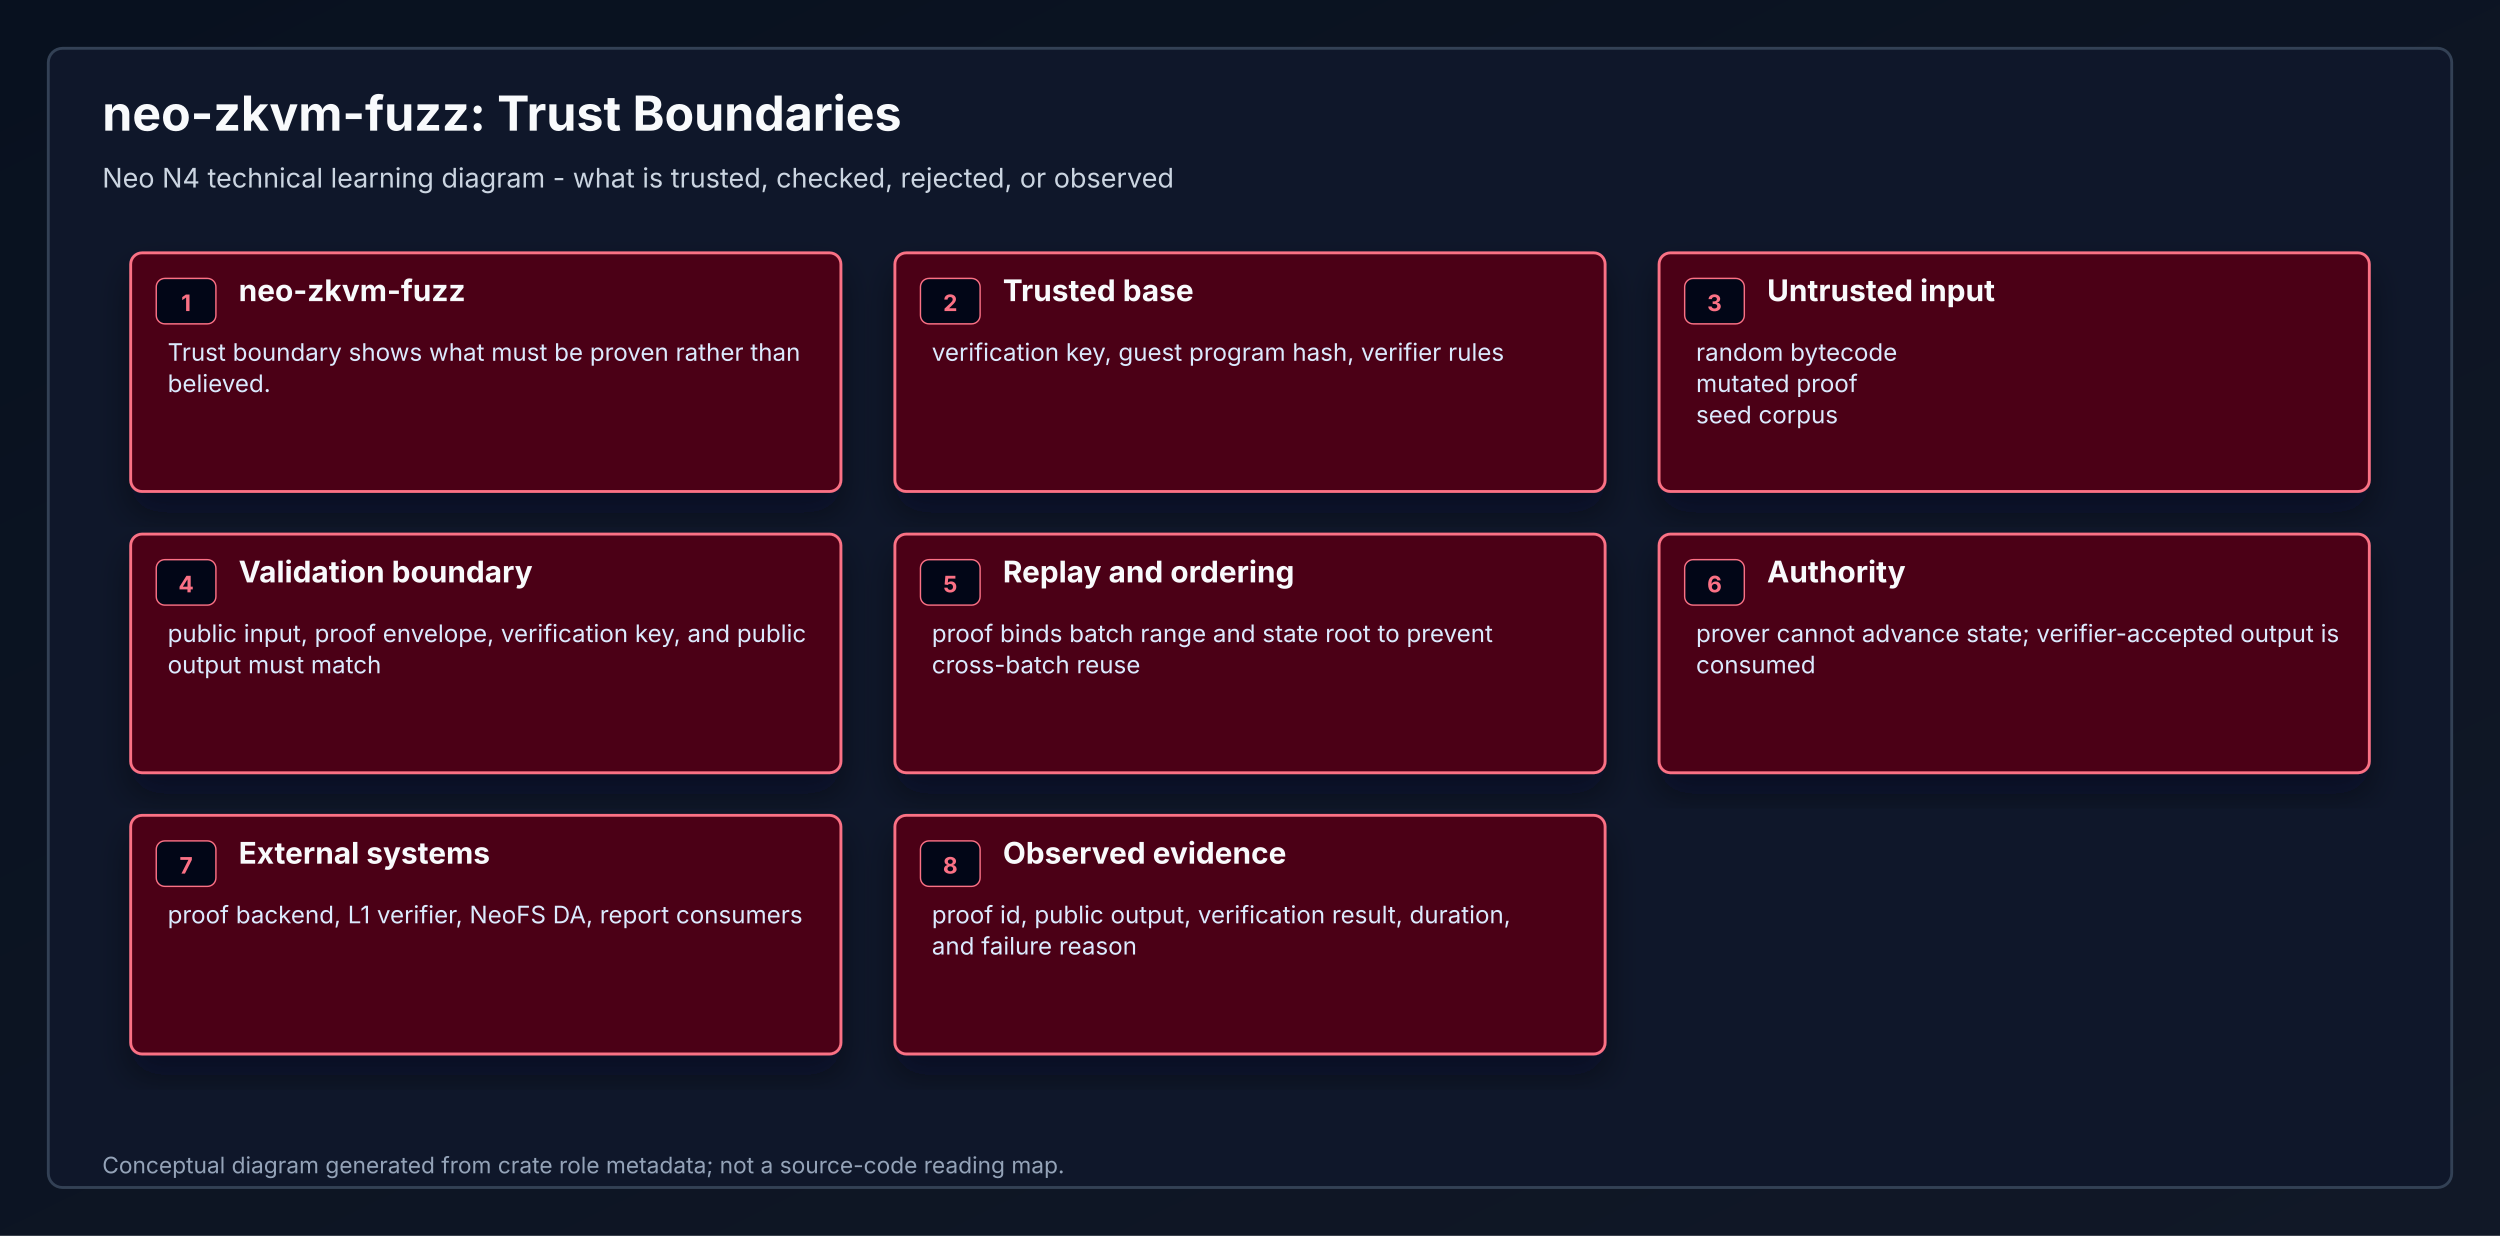
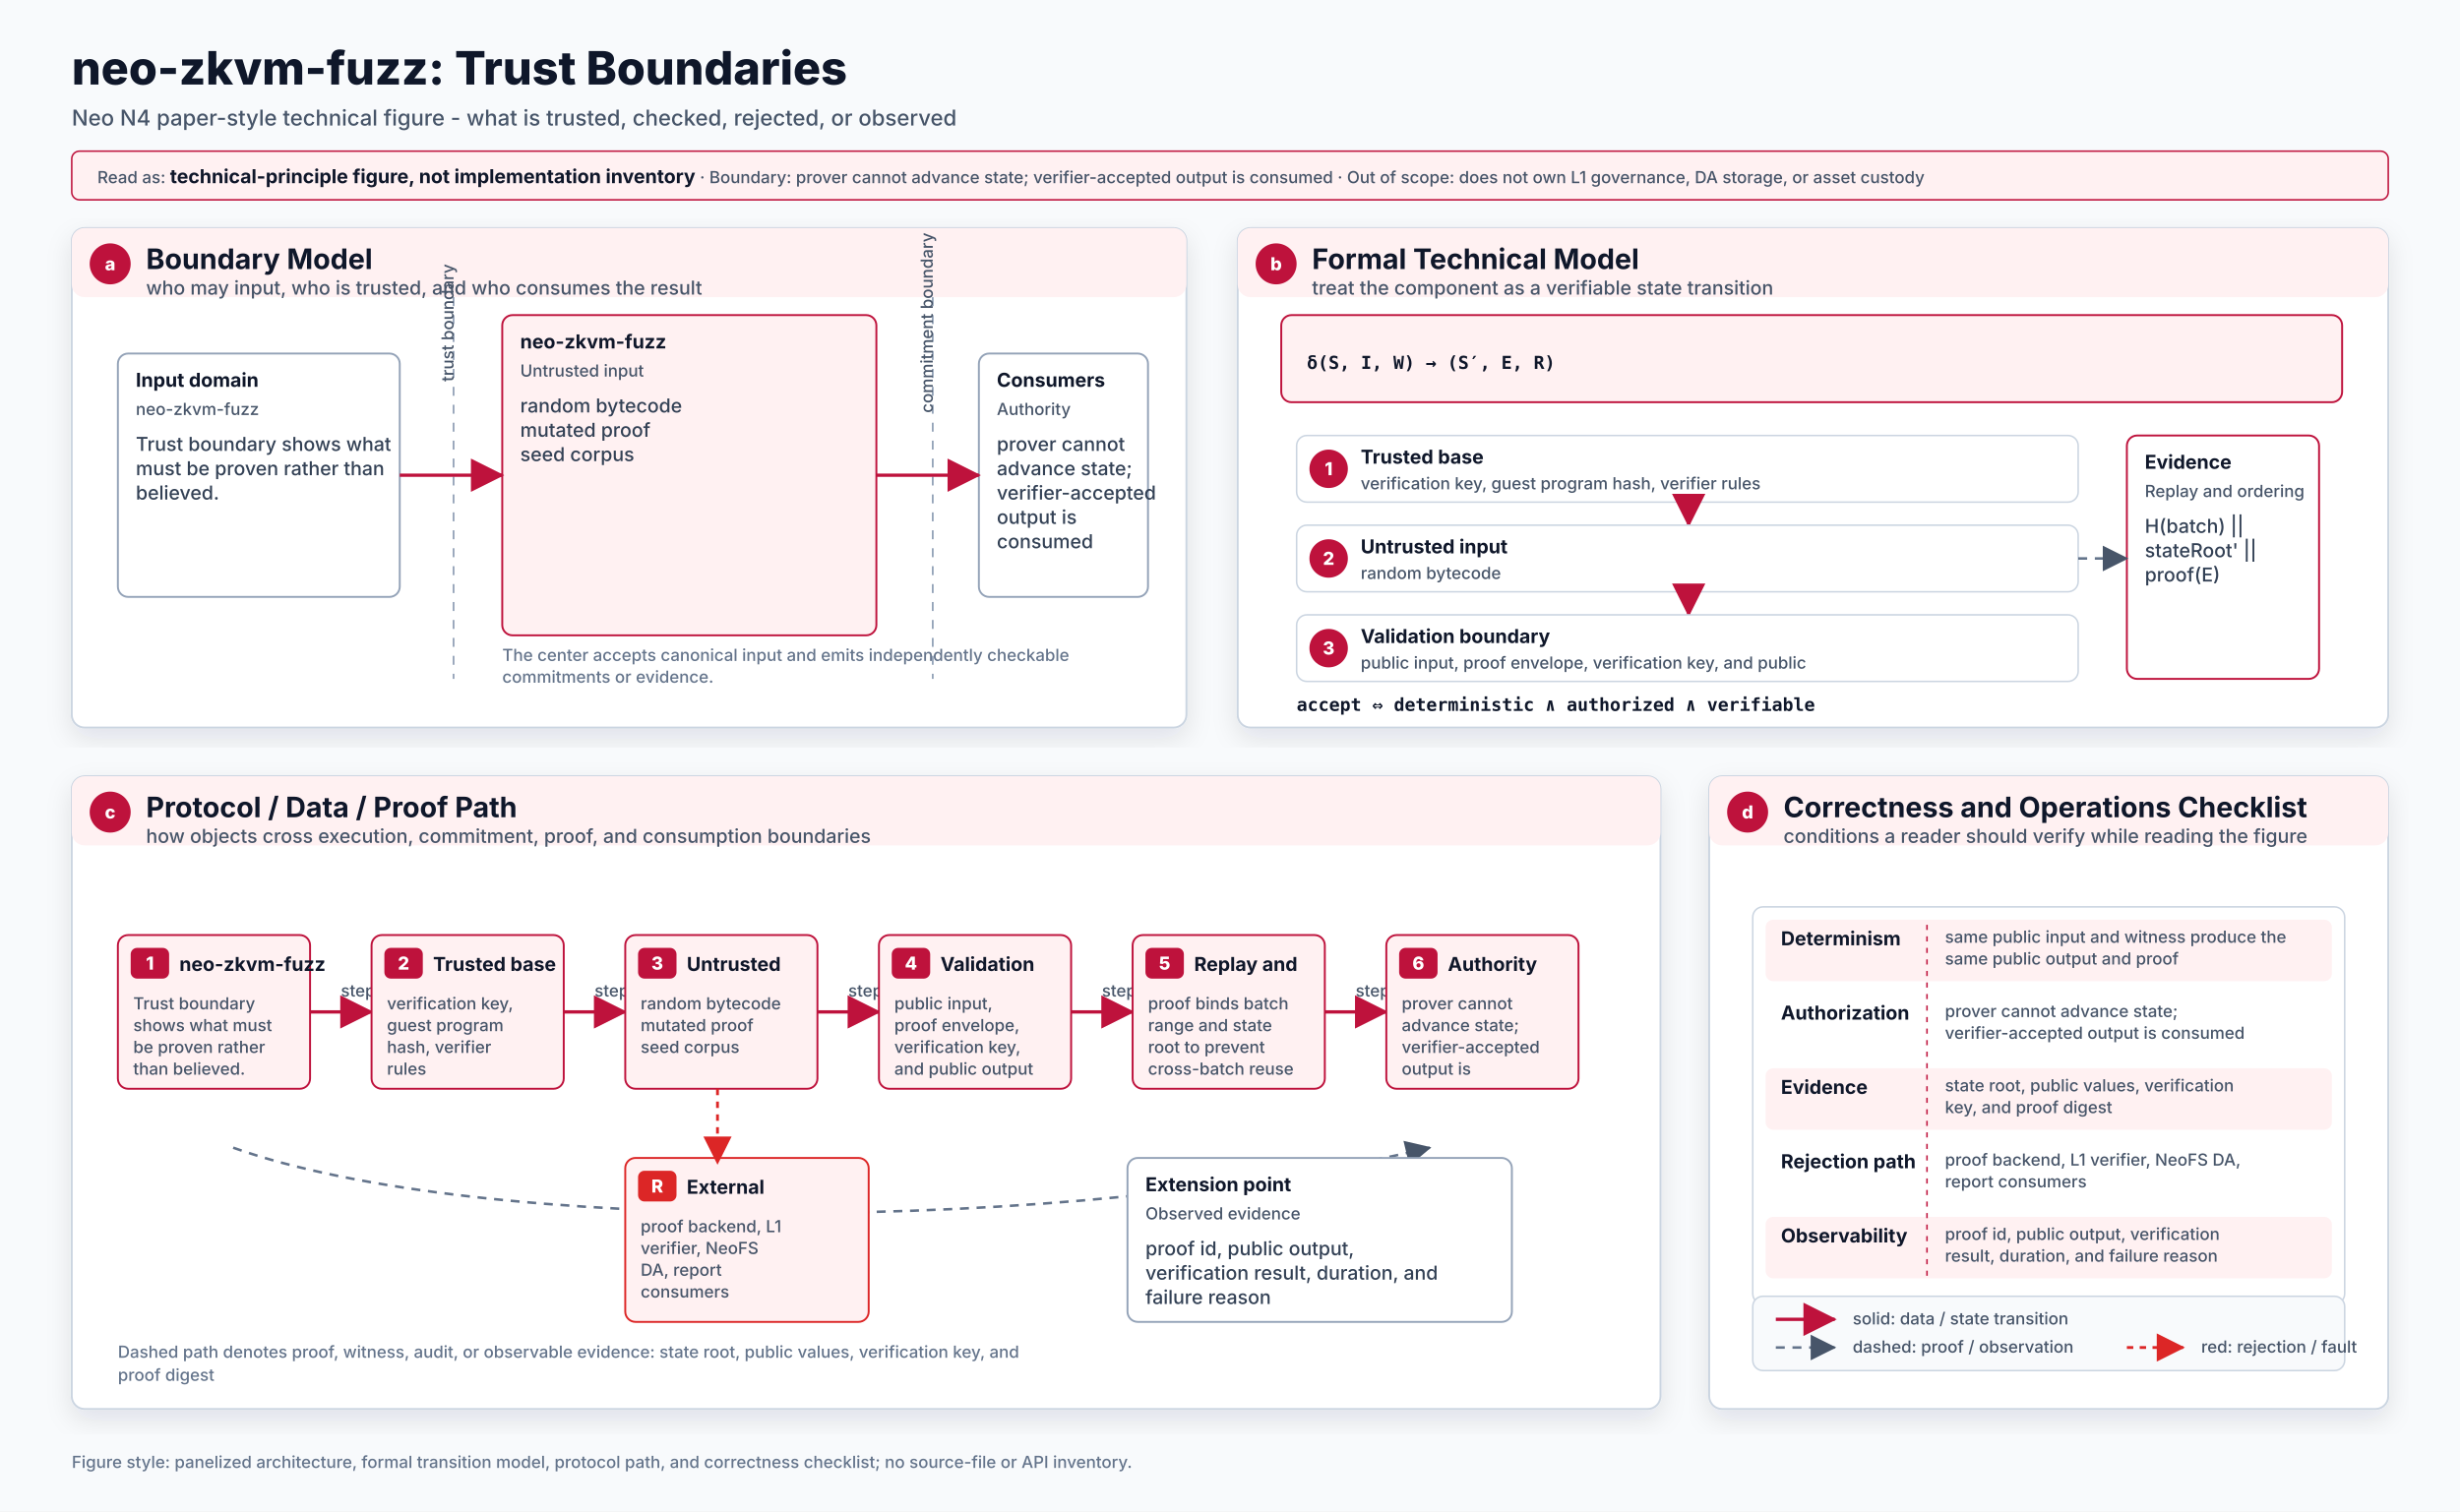
- <svg xmlns="http://www.w3.org/2000/svg" width="1760" height="870" viewBox="0 0 1760 870" role="img" aria-label="neo-zkvm-fuzz Trust Boundaries">
+ <svg xmlns="http://www.w3.org/2000/svg" width="1920" height="1180" viewBox="0 0 1920 1180" role="img" aria-label="neo-zkvm-fuzz Trust Boundaries">
  <defs>
-     <linearGradient id="bg" x1="0" y1="0" x2="1" y2="1">
-       <stop offset="0%" stop-color="#08111f" />
-       <stop offset="100%" stop-color="#111827" />
-     </linearGradient>
-     <filter id="shadow" x="-15%" y="-15%" width="130%" height="130%">
-       <feDropShadow dx="0" dy="14" stdDeviation="12" flood-color="#020617" flood-opacity="0.42" />
+     <marker id="arrow" viewBox="0 0 10 10" refX="9.4" refY="5" markerWidth="10" markerHeight="10" orient="auto">
+       <path d="M0,0 L10,5 L0,10 Z" fill="#475569" />
+     </marker>
+     <marker id="arrowAccent" viewBox="0 0 10 10" refX="9.4" refY="5" markerWidth="10" markerHeight="10" orient="auto">
+       <path d="M0,0 L10,5 L0,10 Z" fill="#be123c" />
+     </marker>
+     <marker id="arrowFault" viewBox="0 0 10 10" refX="9.4" refY="5" markerWidth="10" markerHeight="10" orient="auto">
+       <path d="M0,0 L10,5 L0,10 Z" fill="#dc2626" />
+     </marker>
+     <filter id="paperShadow" x="-3%" y="-4%" width="106%" height="108%">
+       <feDropShadow dx="0" dy="8" stdDeviation="10" flood-color="#0f172a" flood-opacity="0.10" />
    </filter>
+     <style>
+ .bg{fill:#f8fafc}.panel{fill:#ffffff;stroke:#cbd5e1;stroke-width:1.5;filter:url(#paperShadow)}
+ .panelTitle{font:700 22px 'Inter','Segoe UI',Arial,sans-serif;fill:#0f172a}.panelSub{font:500 15px 'Inter','Segoe UI',Arial,sans-serif;fill:#475569}
+ .title{font:800 36px 'Inter','Segoe UI',Arial,sans-serif;fill:#0f172a}.subtitle{font:500 17px 'Inter','Segoe UI',Arial,sans-serif;fill:#475569}
+ .small{font:500 13px 'Inter','Segoe UI',Arial,sans-serif;fill:#475569}.body{font:500 15px 'Inter','Segoe UI',Arial,sans-serif;fill:#334155}
+ .bodyStrong{font:750 15px 'Inter','Segoe UI',Arial,sans-serif;fill:#0f172a}.mono{font:650 14px 'Cascadia Mono','SFMono-Regular',Consolas,monospace;fill:#0f172a}
+ .label{font:800 14px 'Inter','Segoe UI',Arial,sans-serif;fill:#ffffff}.caption{font:500 13px 'Inter','Segoe UI',Arial,sans-serif;fill:#64748b}
+ .arrow{stroke:#475569;stroke-width:2.2;fill:none;marker-end:url(#arrow)}.arrowAccent{stroke:#be123c;stroke-width:2.6;fill:none;marker-end:url(#arrowAccent)}.arrowDash{stroke:#64748b;stroke-width:2;fill:none;stroke-dasharray:7 6;marker-end:url(#arrow)}.arrowFault{stroke:#dc2626;stroke-width:2.2;fill:none;stroke-dasharray:5 5;marker-end:url(#arrowFault)}
+ </style>
  </defs>
-   <rect width="1760" height="100%" fill="url(#bg)" />
-   <rect x="34" y="34" width="1692" height="802" rx="10" fill="#0f172a" stroke="#334155" stroke-width="2" />
-   <text x="72" y="92" fill="#f8fafc" font-family="Inter,Segoe UI,Arial,sans-serif" font-size="34" font-weight="700">neo-zkvm-fuzz: Trust Boundaries</text>
-   <text x="72" y="132" fill="#cbd5e1" font-family="Inter,Segoe UI,Arial,sans-serif" font-size="19">Neo N4 technical learning diagram - what is trusted, checked, rejected, or observed</text>
-   <rect x="92" y="178" width="500" height="168" rx="8" fill="#4c0519" stroke="#fb7185" stroke-width="2" filter="url(#shadow)" />
-   <rect x="110" y="196" width="42" height="32" rx="6" fill="#020617" stroke="#fb7185" stroke-width="1" />
-   <text x="131" y="219" text-anchor="middle" fill="#fb7185" font-family="Inter,Segoe UI,Arial,sans-serif" font-size="16" font-weight="700">1</text>
-   <text x="168" y="212" fill="#f8fafc" font-family="Inter,Segoe UI,Arial,sans-serif" font-size="21" font-weight="700">neo-zkvm-fuzz</text>
-   <text x="118" y="254" fill="#dbeafe" font-family="Inter,Segoe UI,Arial,sans-serif" font-size="17">Trust boundary shows what must be proven rather than</text>
-   <text x="118" y="276" fill="#dbeafe" font-family="Inter,Segoe UI,Arial,sans-serif" font-size="17">believed.</text>
-   <rect x="630" y="178" width="500" height="168" rx="8" fill="#4c0519" stroke="#fb7185" stroke-width="2" filter="url(#shadow)" />
-   <rect x="648" y="196" width="42" height="32" rx="6" fill="#020617" stroke="#fb7185" stroke-width="1" />
-   <text x="669" y="219" text-anchor="middle" fill="#fb7185" font-family="Inter,Segoe UI,Arial,sans-serif" font-size="16" font-weight="700">2</text>
-   <text x="706" y="212" fill="#f8fafc" font-family="Inter,Segoe UI,Arial,sans-serif" font-size="21" font-weight="700">Trusted base</text>
-   <text x="656" y="254" fill="#dbeafe" font-family="Inter,Segoe UI,Arial,sans-serif" font-size="17">verification key, guest program hash, verifier rules</text>
-   <rect x="1168" y="178" width="500" height="168" rx="8" fill="#4c0519" stroke="#fb7185" stroke-width="2" filter="url(#shadow)" />
-   <rect x="1186" y="196" width="42" height="32" rx="6" fill="#020617" stroke="#fb7185" stroke-width="1" />
-   <text x="1207" y="219" text-anchor="middle" fill="#fb7185" font-family="Inter,Segoe UI,Arial,sans-serif" font-size="16" font-weight="700">3</text>
-   <text x="1244" y="212" fill="#f8fafc" font-family="Inter,Segoe UI,Arial,sans-serif" font-size="21" font-weight="700">Untrusted input</text>
-   <text x="1194" y="254" fill="#dbeafe" font-family="Inter,Segoe UI,Arial,sans-serif" font-size="17">random bytecode</text>
-   <text x="1194" y="276" fill="#dbeafe" font-family="Inter,Segoe UI,Arial,sans-serif" font-size="17">mutated proof</text>
-   <text x="1194" y="298" fill="#dbeafe" font-family="Inter,Segoe UI,Arial,sans-serif" font-size="17">seed corpus</text>
-   <rect x="92" y="376" width="500" height="168" rx="8" fill="#4c0519" stroke="#fb7185" stroke-width="2" filter="url(#shadow)" />
-   <rect x="110" y="394" width="42" height="32" rx="6" fill="#020617" stroke="#fb7185" stroke-width="1" />
-   <text x="131" y="417" text-anchor="middle" fill="#fb7185" font-family="Inter,Segoe UI,Arial,sans-serif" font-size="16" font-weight="700">4</text>
-   <text x="168" y="410" fill="#f8fafc" font-family="Inter,Segoe UI,Arial,sans-serif" font-size="21" font-weight="700">Validation boundary</text>
-   <text x="118" y="452" fill="#dbeafe" font-family="Inter,Segoe UI,Arial,sans-serif" font-size="17">public input, proof envelope, verification key, and public</text>
-   <text x="118" y="474" fill="#dbeafe" font-family="Inter,Segoe UI,Arial,sans-serif" font-size="17">output must match</text>
-   <rect x="630" y="376" width="500" height="168" rx="8" fill="#4c0519" stroke="#fb7185" stroke-width="2" filter="url(#shadow)" />
-   <rect x="648" y="394" width="42" height="32" rx="6" fill="#020617" stroke="#fb7185" stroke-width="1" />
-   <text x="669" y="417" text-anchor="middle" fill="#fb7185" font-family="Inter,Segoe UI,Arial,sans-serif" font-size="16" font-weight="700">5</text>
-   <text x="706" y="410" fill="#f8fafc" font-family="Inter,Segoe UI,Arial,sans-serif" font-size="21" font-weight="700">Replay and ordering</text>
-   <text x="656" y="452" fill="#dbeafe" font-family="Inter,Segoe UI,Arial,sans-serif" font-size="17">proof binds batch range and state root to prevent</text>
-   <text x="656" y="474" fill="#dbeafe" font-family="Inter,Segoe UI,Arial,sans-serif" font-size="17">cross-batch reuse</text>
-   <rect x="1168" y="376" width="500" height="168" rx="8" fill="#4c0519" stroke="#fb7185" stroke-width="2" filter="url(#shadow)" />
-   <rect x="1186" y="394" width="42" height="32" rx="6" fill="#020617" stroke="#fb7185" stroke-width="1" />
-   <text x="1207" y="417" text-anchor="middle" fill="#fb7185" font-family="Inter,Segoe UI,Arial,sans-serif" font-size="16" font-weight="700">6</text>
-   <text x="1244" y="410" fill="#f8fafc" font-family="Inter,Segoe UI,Arial,sans-serif" font-size="21" font-weight="700">Authority</text>
-   <text x="1194" y="452" fill="#dbeafe" font-family="Inter,Segoe UI,Arial,sans-serif" font-size="17">prover cannot advance state; verifier-accepted output is</text>
-   <text x="1194" y="474" fill="#dbeafe" font-family="Inter,Segoe UI,Arial,sans-serif" font-size="17">consumed</text>
-   <rect x="92" y="574" width="500" height="168" rx="8" fill="#4c0519" stroke="#fb7185" stroke-width="2" filter="url(#shadow)" />
-   <rect x="110" y="592" width="42" height="32" rx="6" fill="#020617" stroke="#fb7185" stroke-width="1" />
-   <text x="131" y="615" text-anchor="middle" fill="#fb7185" font-family="Inter,Segoe UI,Arial,sans-serif" font-size="16" font-weight="700">7</text>
-   <text x="168" y="608" fill="#f8fafc" font-family="Inter,Segoe UI,Arial,sans-serif" font-size="21" font-weight="700">External systems</text>
-   <text x="118" y="650" fill="#dbeafe" font-family="Inter,Segoe UI,Arial,sans-serif" font-size="17">proof backend, L1 verifier, NeoFS DA, report consumers</text>
-   <rect x="630" y="574" width="500" height="168" rx="8" fill="#4c0519" stroke="#fb7185" stroke-width="2" filter="url(#shadow)" />
-   <rect x="648" y="592" width="42" height="32" rx="6" fill="#020617" stroke="#fb7185" stroke-width="1" />
-   <text x="669" y="615" text-anchor="middle" fill="#fb7185" font-family="Inter,Segoe UI,Arial,sans-serif" font-size="16" font-weight="700">8</text>
-   <text x="706" y="608" fill="#f8fafc" font-family="Inter,Segoe UI,Arial,sans-serif" font-size="21" font-weight="700">Observed evidence</text>
-   <text x="656" y="650" fill="#dbeafe" font-family="Inter,Segoe UI,Arial,sans-serif" font-size="17">proof id, public output, verification result, duration,</text>
-   <text x="656" y="672" fill="#dbeafe" font-family="Inter,Segoe UI,Arial,sans-serif" font-size="17">and failure reason</text>
-   <text x="72" y="826" fill="#94a3b8" font-family="Inter,Segoe UI,Arial,sans-serif" font-size="16">Conceptual diagram generated from crate role metadata; not a source-code reading map.</text>
+   <rect class="bg" width="1920" height="1180" />
+   <text x="56" y="66" class="title">neo-zkvm-fuzz: Trust Boundaries</text>
+   <text x="56" y="98" class="subtitle">Neo N4 paper-style technical figure - what is trusted, checked, rejected, or observed</text>
+   <rect x="56" y="118" width="1808" height="38" rx="6" fill="#fff1f2" stroke="#be123c" stroke-width="1.2" />
+   <text x="76" y="143" class="small">Read as: <tspan class="bodyStrong">technical-principle figure, not implementation inventory</tspan> · Boundary: prover cannot advance state; verifier-accepted output is consumed · Out of scope: does not own L1 governance, DA storage, or asset custody</text>
+   <rect x="56" y="178" width="870" height="390" rx="10" class="panel" />
+   <rect x="56" y="178" width="870" height="54" rx="10" fill="#fff1f2" stroke="#cbd5e1" stroke-width="0" />
+   <circle cx="86" cy="206" r="16" fill="#be123c" />
+   <text x="86" y="211" text-anchor="middle" class="label">a</text>
+   <text x="114" y="210" class="panelTitle">Boundary Model</text>
+   <text x="114" y="230" class="panelSub">who may input, who is trusted, and who consumes the result</text>
+   <rect x="966" y="178" width="898" height="390" rx="10" class="panel" />
+   <rect x="966" y="178" width="898" height="54" rx="10" fill="#fff1f2" stroke="#cbd5e1" stroke-width="0" />
+   <circle cx="996" cy="206" r="16" fill="#be123c" />
+   <text x="996" y="211" text-anchor="middle" class="label">b</text>
+   <text x="1024" y="210" class="panelTitle">Formal Technical Model</text>
+   <text x="1024" y="230" class="panelSub">treat the component as a verifiable state transition</text>
+   <rect x="56" y="606" width="1240" height="494" rx="10" class="panel" />
+   <rect x="56" y="606" width="1240" height="54" rx="10" fill="#fff1f2" stroke="#cbd5e1" stroke-width="0" />
+   <circle cx="86" cy="634" r="16" fill="#be123c" />
+   <text x="86" y="639" text-anchor="middle" class="label">c</text>
+   <text x="114" y="638" class="panelTitle">Protocol / Data / Proof Path</text>
+   <text x="114" y="658" class="panelSub">how objects cross execution, commitment, proof, and consumption boundaries</text>
+   <rect x="1334" y="606" width="530" height="494" rx="10" class="panel" />
+   <rect x="1334" y="606" width="530" height="54" rx="10" fill="#fff1f2" stroke="#cbd5e1" stroke-width="0" />
+   <circle cx="1364" cy="634" r="16" fill="#be123c" />
+   <text x="1364" y="639" text-anchor="middle" class="label">d</text>
+   <text x="1392" y="638" class="panelTitle">Correctness and Operations Checklist</text>
+   <text x="1392" y="658" class="panelSub">conditions a reader should verify while reading the figure</text>
+   <rect x="92" y="276" width="220" height="190" rx="8" fill="#ffffff" stroke="#94a3b8" stroke-width="1.5" />
+   <text x="106" y="302" class="bodyStrong">Input domain</text>
+   <text x="106" y="324" class="small">neo-zkvm-fuzz</text>
+   <text x="106" y="352" class="body">Trust boundary shows what</text>
+   <text x="106" y="371" class="body">must be proven rather than</text>
+   <text x="106" y="390" class="body">believed.</text>
+   <line x1="354" y1="232" x2="354" y2="530" stroke="#94a3b8" stroke-width="1.4" stroke-dasharray="7 7" />
+   <text x="354" y="252" class="small" text-anchor="middle" transform="rotate(-90 354 252)">trust boundary</text>
+   <rect x="392" y="246" width="292" height="250" rx="8" fill="#fff1f2" stroke="#be123c" stroke-width="1.5" />
+   <text x="406" y="272" class="bodyStrong">neo-zkvm-fuzz</text>
+   <text x="406" y="294" class="small">Untrusted input</text>
+   <text x="406" y="322" class="body">random bytecode</text>
+   <text x="406" y="341" class="body">mutated proof</text>
+   <text x="406" y="360" class="body">seed corpus</text>
+   <line x1="728" y1="232" x2="728" y2="530" stroke="#94a3b8" stroke-width="1.4" stroke-dasharray="7 7" />
+   <text x="728" y="252" class="small" text-anchor="middle" transform="rotate(-90 728 252)">commitment boundary</text>
+   <rect x="764" y="276" width="132" height="190" rx="8" fill="#ffffff" stroke="#94a3b8" stroke-width="1.5" />
+   <text x="778" y="302" class="bodyStrong">Consumers</text>
+   <text x="778" y="324" class="small">Authority</text>
+   <text x="778" y="352" class="body">prover cannot</text>
+   <text x="778" y="371" class="body">advance state;</text>
+   <text x="778" y="390" class="body">verifier-accepted</text>
+   <text x="778" y="409" class="body">output is</text>
+   <text x="778" y="428" class="body">consumed</text>
+   <path class="arrowAccent" d="M312 371 C338 371 358 371 392 371" />
+   <path class="arrowAccent" d="M684 371 C706 371 730 371 764 371" />
+   <text x="392" y="516" class="caption">The center accepts canonical input and emits independently checkable</text>
+   <text x="392" y="533" class="caption">commitments or evidence.</text>
+   <rect x="1000" y="246" width="828" height="68" rx="8" fill="#fff1f2" stroke="#be123c" stroke-width="1.5" />
+   <text x="1020" y="288" class="mono">δ(S, I, W) → (S′, E, R)</text>
+   <rect x="1012" y="340" width="610" height="52" rx="8" fill="#ffffff" stroke="#cbd5e1" stroke-width="1.2" />
+   <circle cx="1037" cy="366" r="15" fill="#be123c" />
+   <text x="1037" y="371" text-anchor="middle" class="label">1</text>
+   <text x="1062" y="362" class="bodyStrong">Trusted base</text>
+   <text x="1062" y="382" class="small">verification key, guest program hash, verifier rules</text>
+   <path class="arrowAccent" d="M1318 392 L1318 410" />
+   <rect x="1012" y="410" width="610" height="52" rx="8" fill="#ffffff" stroke="#cbd5e1" stroke-width="1.2" />
+   <circle cx="1037" cy="436" r="15" fill="#be123c" />
+   <text x="1037" y="441" text-anchor="middle" class="label">2</text>
+   <text x="1062" y="432" class="bodyStrong">Untrusted input</text>
+   <text x="1062" y="452" class="small">random bytecode</text>
+   <path class="arrowAccent" d="M1318 462 L1318 480" />
+   <rect x="1012" y="480" width="610" height="52" rx="8" fill="#ffffff" stroke="#cbd5e1" stroke-width="1.2" />
+   <circle cx="1037" cy="506" r="15" fill="#be123c" />
+   <text x="1037" y="511" text-anchor="middle" class="label">3</text>
+   <text x="1062" y="502" class="bodyStrong">Validation boundary</text>
+   <text x="1062" y="522" class="small">public input, proof envelope, verification key, and public</text>
+   <rect x="1660" y="340" width="150" height="190" rx="8" fill="#ffffff" stroke="#be123c" stroke-width="1.5" />
+   <text x="1674" y="366" class="bodyStrong">Evidence</text>
+   <text x="1674" y="388" class="small">Replay and ordering</text>
+   <text x="1674" y="416" class="body">H(batch) ||</text>
+   <text x="1674" y="435" class="body">stateRoot' ||</text>
+   <text x="1674" y="454" class="body">proof(E)</text>
+   <path class="arrowDash" d="M1622 436 C1642 436 1648 436 1660 436" />
+   <text x="1012" y="555" class="mono">accept ⇔ deterministic ∧ authorized ∧ verifiable</text>
+   <rect x="92" y="730" width="150" height="120" rx="8" fill="#fff1f2" stroke="#be123c" stroke-width="1.5" />
+   <rect x="102" y="740" width="30" height="24" rx="5" fill="#be123c" />
+   <text x="117" y="757" text-anchor="middle" class="label">1</text>
+   <text x="140" y="758" class="bodyStrong">neo-zkvm-fuzz</text>
+   <text x="104" y="788" class="small">Trust boundary</text>
+   <text x="104" y="805" class="small">shows what must</text>
+   <text x="104" y="822" class="small">be proven rather</text>
+   <text x="104" y="839" class="small">than believed.</text>
+   <path class="arrowAccent" d="M242 790 L290 790" />
+   <text x="266" y="778" class="small">step 1</text>
+   <rect x="290" y="730" width="150" height="120" rx="8" fill="#fff1f2" stroke="#be123c" stroke-width="1.5" />
+   <rect x="300" y="740" width="30" height="24" rx="5" fill="#be123c" />
+   <text x="315" y="757" text-anchor="middle" class="label">2</text>
+   <text x="338" y="758" class="bodyStrong">Trusted base</text>
+   <text x="302" y="788" class="small">verification key,</text>
+   <text x="302" y="805" class="small">guest program</text>
+   <text x="302" y="822" class="small">hash, verifier</text>
+   <text x="302" y="839" class="small">rules</text>
+   <path class="arrowAccent" d="M440 790 L488 790" />
+   <text x="464" y="778" class="small">step 2</text>
+   <rect x="488" y="730" width="150" height="120" rx="8" fill="#fff1f2" stroke="#be123c" stroke-width="1.5" />
+   <rect x="498" y="740" width="30" height="24" rx="5" fill="#be123c" />
+   <text x="513" y="757" text-anchor="middle" class="label">3</text>
+   <text x="536" y="758" class="bodyStrong">Untrusted</text>
+   <text x="500" y="788" class="small">random bytecode</text>
+   <text x="500" y="805" class="small">mutated proof</text>
+   <text x="500" y="822" class="small">seed corpus</text>
+   <path class="arrowAccent" d="M638 790 L686 790" />
+   <text x="662" y="778" class="small">step 3</text>
+   <rect x="686" y="730" width="150" height="120" rx="8" fill="#fff1f2" stroke="#be123c" stroke-width="1.5" />
+   <rect x="696" y="740" width="30" height="24" rx="5" fill="#be123c" />
+   <text x="711" y="757" text-anchor="middle" class="label">4</text>
+   <text x="734" y="758" class="bodyStrong">Validation</text>
+   <text x="698" y="788" class="small">public input,</text>
+   <text x="698" y="805" class="small">proof envelope,</text>
+   <text x="698" y="822" class="small">verification key,</text>
+   <text x="698" y="839" class="small">and public output</text>
+   <path class="arrowAccent" d="M836 790 L884 790" />
+   <text x="860" y="778" class="small">step 4</text>
+   <rect x="884" y="730" width="150" height="120" rx="8" fill="#fff1f2" stroke="#be123c" stroke-width="1.5" />
+   <rect x="894" y="740" width="30" height="24" rx="5" fill="#be123c" />
+   <text x="909" y="757" text-anchor="middle" class="label">5</text>
+   <text x="932" y="758" class="bodyStrong">Replay and</text>
+   <text x="896" y="788" class="small">proof binds batch</text>
+   <text x="896" y="805" class="small">range and state</text>
+   <text x="896" y="822" class="small">root to prevent</text>
+   <text x="896" y="839" class="small">cross-batch reuse</text>
+   <path class="arrowAccent" d="M1034 790 L1082 790" />
+   <text x="1058" y="778" class="small">step 5</text>
+   <rect x="1082" y="730" width="150" height="120" rx="8" fill="#fff1f2" stroke="#be123c" stroke-width="1.5" />
+   <rect x="1092" y="740" width="30" height="24" rx="5" fill="#be123c" />
+   <text x="1107" y="757" text-anchor="middle" class="label">6</text>
+   <text x="1130" y="758" class="bodyStrong">Authority</text>
+   <text x="1094" y="788" class="small">prover cannot</text>
+   <text x="1094" y="805" class="small">advance state;</text>
+   <text x="1094" y="822" class="small">verifier-accepted</text>
+   <text x="1094" y="839" class="small">output is</text>
+   <path class="arrowDash" d="M182 896 C372 964 832 964 1116 896" />
+   <rect x="488" y="904" width="190" height="128" rx="8" fill="#fff1f2" stroke="#dc2626" stroke-width="1.5" />
+   <rect x="498" y="914" width="30" height="24" rx="5" fill="#dc2626" />
+   <text x="513" y="931" text-anchor="middle" class="label">R</text>
+   <text x="536" y="932" class="bodyStrong">External</text>
+   <text x="500" y="962" class="small">proof backend, L1</text>
+   <text x="500" y="979" class="small">verifier, NeoFS</text>
+   <text x="500" y="996" class="small">DA, report</text>
+   <text x="500" y="1013" class="small">consumers</text>
+   <path class="arrowFault" d="M560 850 L560 908" />
+   <rect x="880" y="904" width="300" height="128" rx="8" fill="#ffffff" stroke="#94a3b8" stroke-width="1.5" />
+   <text x="894" y="930" class="bodyStrong">Extension point</text>
+   <text x="894" y="952" class="small">Observed evidence</text>
+   <text x="894" y="980" class="body">proof id, public output,</text>
+   <text x="894" y="999" class="body">verification result, duration, and</text>
+   <text x="894" y="1018" class="body">failure reason</text>
+   <text x="92" y="1060" class="caption">Dashed path denotes proof, witness, audit, or observable evidence: state root, public values, verification key, and</text>
+   <text x="92" y="1078" class="caption">proof digest</text>
+   <rect x="1368" y="708" width="462" height="310" rx="8" fill="#ffffff" stroke="#cbd5e1" stroke-width="1.2" />
+   <rect x="1378" y="718" width="442" height="48" rx="6" fill="#fff1f2" />
+   <text x="1390" y="738" class="bodyStrong">Determinism</text>
+   <text x="1518" y="736" class="small">same public input and witness produce the</text>
+   <text x="1518" y="753" class="small">same public output and proof</text>
+   <rect x="1378" y="776" width="442" height="48" rx="6" fill="#ffffff" />
+   <text x="1390" y="796" class="bodyStrong">Authorization</text>
+   <text x="1518" y="794" class="small">prover cannot advance state;</text>
+   <text x="1518" y="811" class="small">verifier-accepted output is consumed</text>
+   <rect x="1378" y="834" width="442" height="48" rx="6" fill="#fff1f2" />
+   <text x="1390" y="854" class="bodyStrong">Evidence</text>
+   <text x="1518" y="852" class="small">state root, public values, verification</text>
+   <text x="1518" y="869" class="small">key, and proof digest</text>
+   <rect x="1378" y="892" width="442" height="48" rx="6" fill="#ffffff" />
+   <text x="1390" y="912" class="bodyStrong">Rejection path</text>
+   <text x="1518" y="910" class="small">proof backend, L1 verifier, NeoFS DA,</text>
+   <text x="1518" y="927" class="small">report consumers</text>
+   <rect x="1378" y="950" width="442" height="48" rx="6" fill="#fff1f2" />
+   <text x="1390" y="970" class="bodyStrong">Observability</text>
+   <text x="1518" y="968" class="small">proof id, public output, verification</text>
+   <text x="1518" y="985" class="small">result, duration, and failure reason</text>
+   <line x1="1504" y1="722" x2="1504" y2="998" stroke="#be123c" stroke-width="1.2" stroke-dasharray="4 5" />
+   <rect x="1368" y="1012" width="462" height="58" rx="8" fill="#f8fafc" stroke="#cbd5e1" stroke-width="1.2" />
+   <line x1="1386" y1="1030" x2="1432" y2="1030" stroke="#be123c" stroke-width="2.6" marker-end="url(#arrowAccent)" />
+   <text x="1446" y="1034" class="small">solid: data / state transition</text>
+   <line x1="1386" y1="1052" x2="1432" y2="1052" stroke="#64748b" stroke-width="2" stroke-dasharray="7 6" marker-end="url(#arrow)" />
+   <text x="1446" y="1056" class="small">dashed: proof / observation</text>
+   <line x1="1660" y1="1052" x2="1704" y2="1052" stroke="#dc2626" stroke-width="2.2" stroke-dasharray="5 5" marker-end="url(#arrowFault)" />
+   <text x="1718" y="1056" class="small">red: rejection / fault</text>
+   <text x="56" y="1146" class="caption">Figure style: panelized architecture, formal transition model, protocol path, and correctness checklist; no source-file or API inventory.</text>
</svg>
